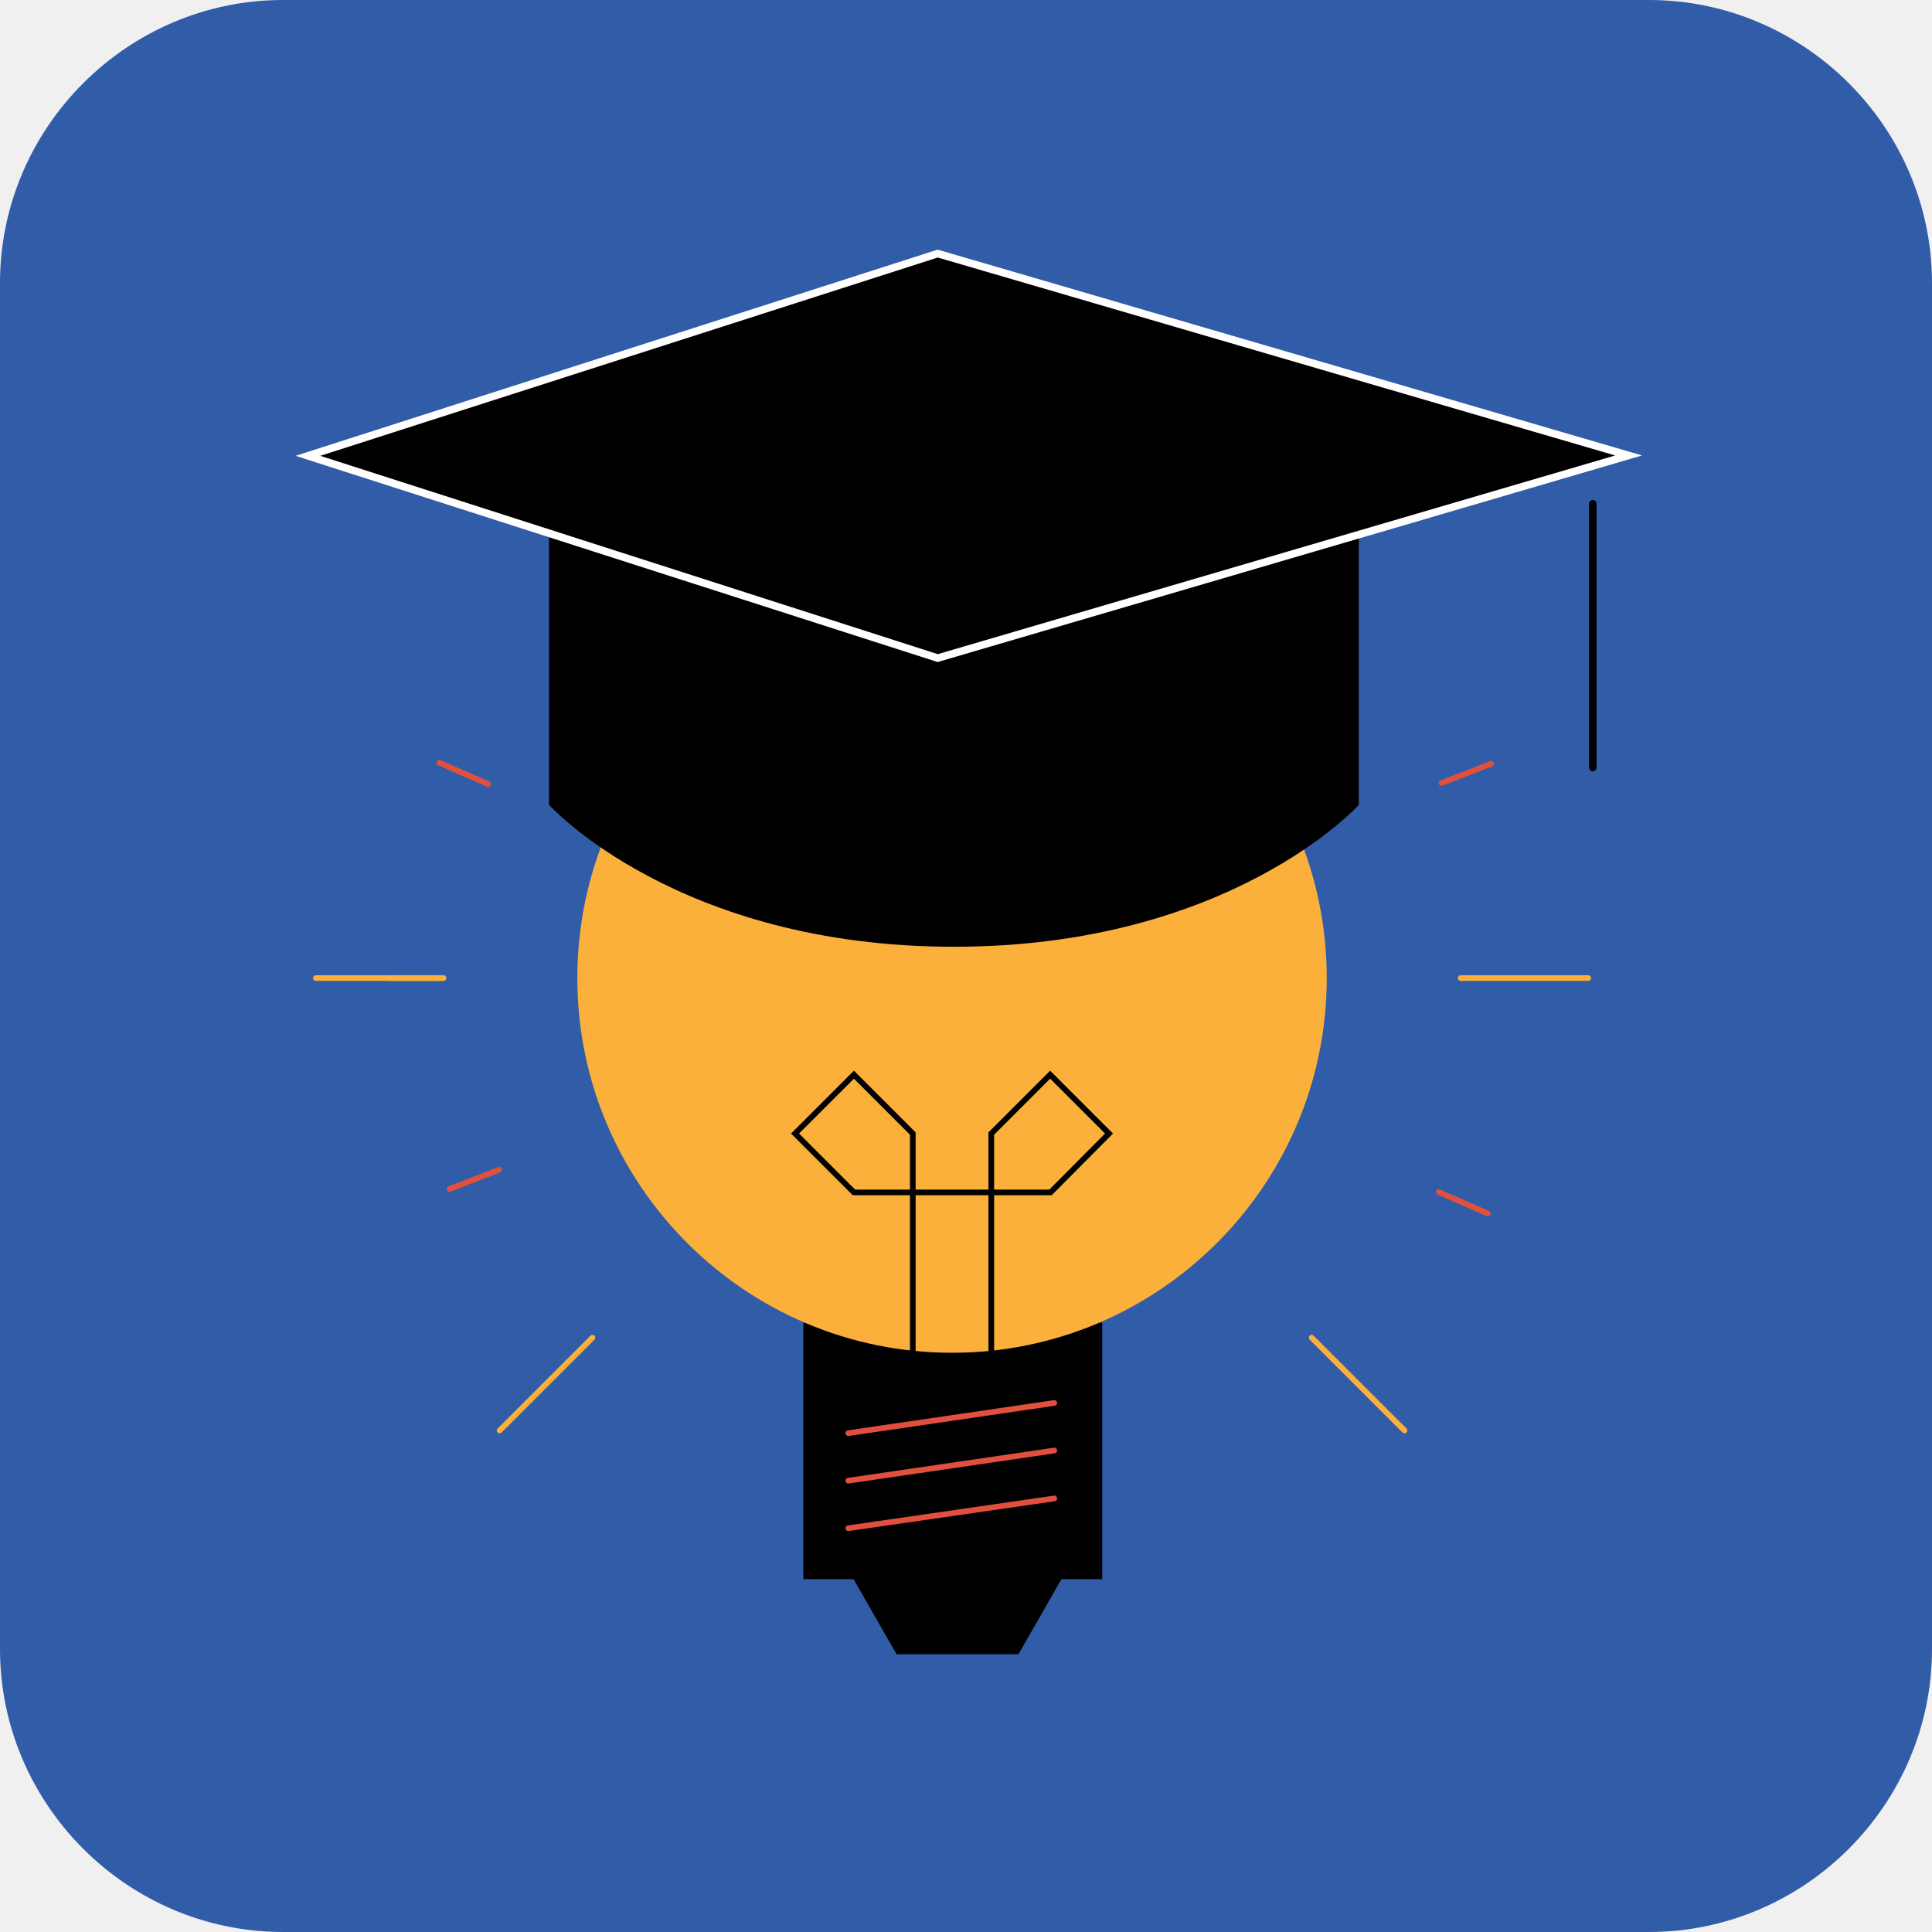
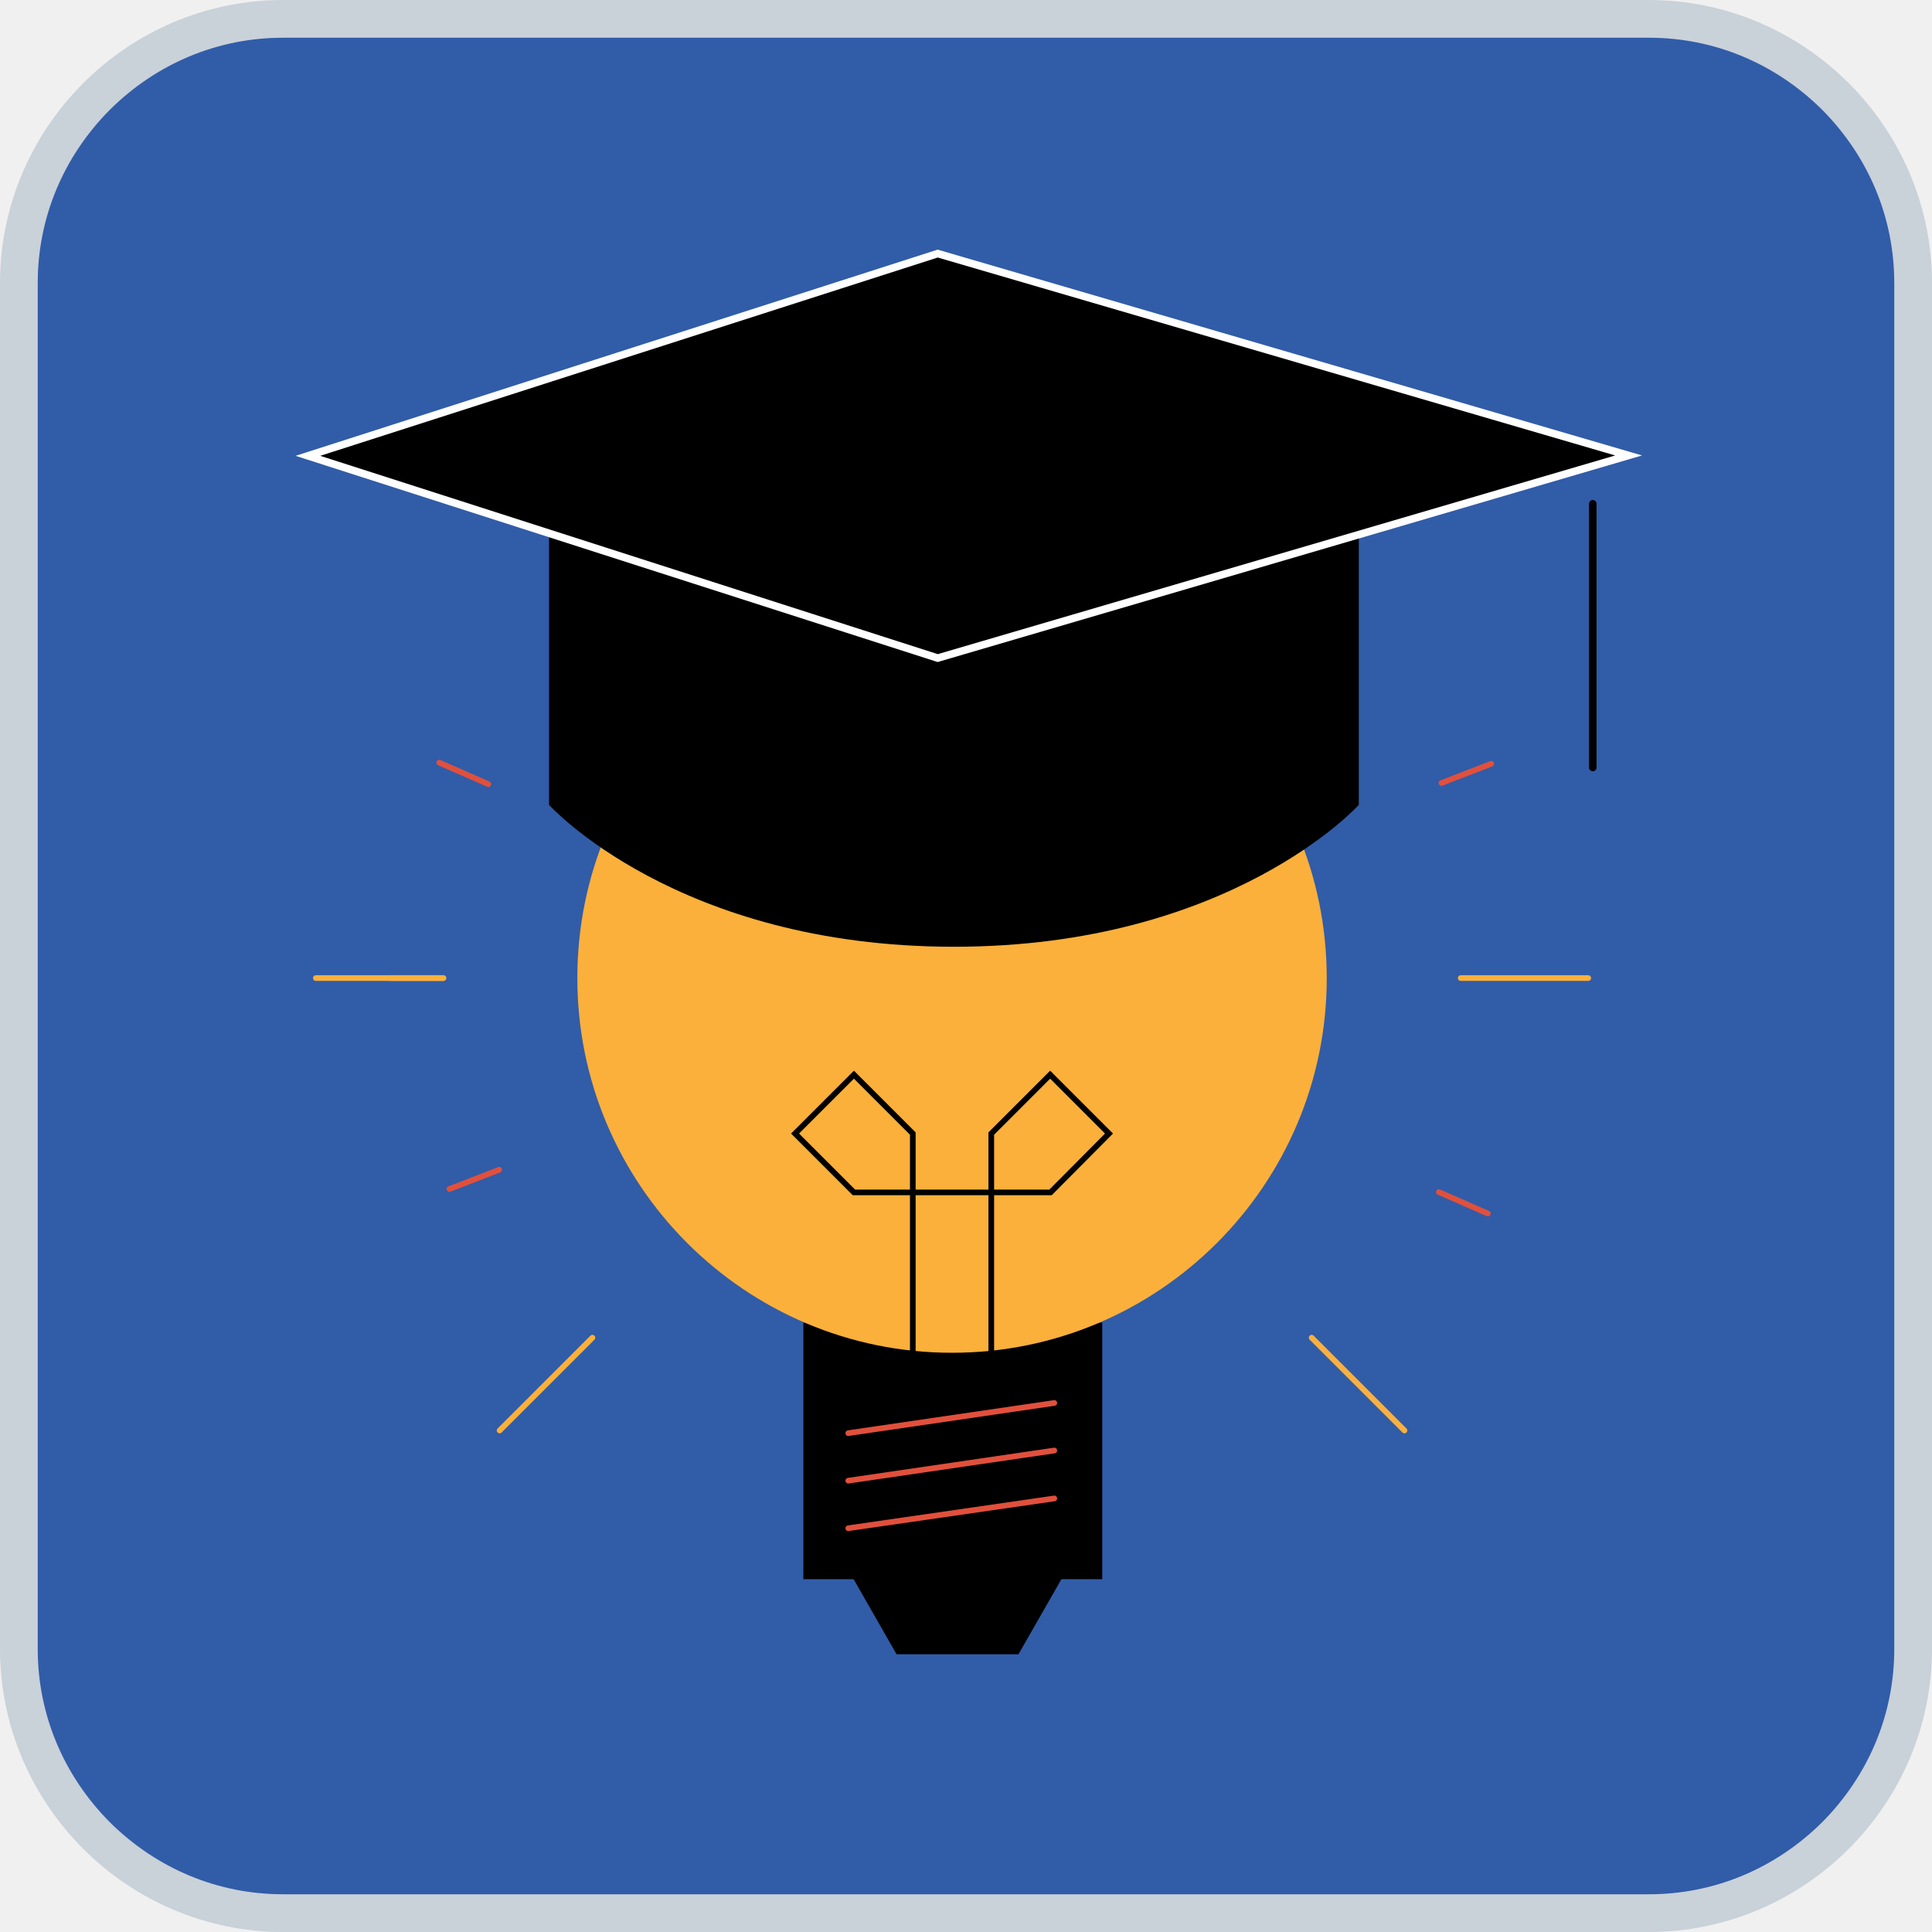
<svg xmlns="http://www.w3.org/2000/svg" version="1.1" id="Capa_1" x="0px" y="0px" viewBox="0 0 512 512" style="enable-background:new 0 0 512 512;" xml:space="preserve">
  <style type="text/css">
	.st0{fill:#315CA8;}
- 	.st1{fill:#FBB03B;}
- 	.st2{fill:none;stroke:#FBB03B;stroke-width:1.5;stroke-linecap:round;}
- 	.st3{fill:none;stroke:#E1503C;stroke-width:1.5;stroke-linecap:round;}
- 	.st4{fill:none;stroke:#000000;stroke-width:1.5;stroke-linecap:round;}
- 	.st5{fill:none;stroke:#000000;stroke-width:2;stroke-linecap:round;stroke-linejoin:round;}
- 	.st6{stroke:#FFFFFF;stroke-width:2;stroke-miterlimit:10;}
+ 	.st1{fill:#C9D1D9;}
+ 	.st2{fill:#FBB03B;}
+ 	.st3{fill:none;stroke:#FBB03B;stroke-width:1.5;stroke-linecap:round;}
+ 	.st4{fill:none;stroke:#E1503C;stroke-width:1.5;stroke-linecap:round;}
+ 	.st5{fill:none;stroke:#000000;stroke-width:1.5;stroke-linecap:round;}
+ 	.st6{fill:none;stroke:#000000;stroke-width:2;stroke-linecap:round;stroke-linejoin:round;}
+ 	.st7{stroke:#FFFFFF;stroke-width:2;stroke-miterlimit:10;}
</style>
  <g>
-     <path class="st0" d="M512,437c0,41.2-33.8,75-75,75H75c-41.2,0-75-33.8-75-75V75C0,33.8,33.8,0,75,0h362c41.2,0,75,33.8,75,75V437z   " />
+     <g>
+       <path class="st0" d="M75,507c-38.6,0-70-31.4-70-70V75C5,36.4,36.4,5,75,5h362c38.6,0,70,31.4,70,70v362c0,38.6-31.4,70-70,70H75z    " />
+       <path class="st1" d="M437,10c17.3,0,33.5,6.8,45.9,19.1C495.2,41.5,502,57.7,502,75v362c0,17.3-6.8,33.5-19.1,45.9    C470.5,495.2,454.3,502,437,502H75c-17.3,0-33.5-6.8-45.9-19.1C16.8,470.5,10,454.3,10,437V75c0-17.3,6.8-33.5,19.1-45.9    C41.5,16.8,57.7,10,75,10H437 M437,0H75C33.8,0,0,33.8,0,75v362c0,41.2,33.8,75,75,75h362c41.2,0,75-33.8,75-75V75    C512,33.8,478.2,0,437,0L437,0z" />
+     </g>
  </g>
  <polyline points="292.1,350.5 292.1,418.5 212.9,418.5 212.9,350.5 " />
  <polygon points="269.9,438.4 237.6,438.4 225.7,417.6 281.8,417.6 " />
-   <path class="st1" d="M252.3,358.5c54.8,0,99.3-44.5,99.3-99.3s-44.5-99.3-99.3-99.3S153,204.3,153,259.2c0,0,0,0,0,0  C153,314,197.5,358.5,252.3,358.5z" />
-   <path class="st2" d="M252.3,139.3v14.2" />
-   <path class="st2" d="M103.3,259.2h14.2" />
-   <path class="st3" d="M119.1,315.1l13.2-5.1" />
-   <path class="st2" d="M372.2,379.1l-24.6-24.6" />
-   <path class="st2" d="M420.9,259.2h-33.8" />
-   <path class="st2" d="M83.7,259.2h33.8" />
-   <path class="st3" d="M394.3,321.6l-13-5.7" />
-   <path class="st2" d="M132.4,379.1l24.6-24.6" />
-   <path class="st4" d="M262.7,371v-70.6l15.6-15.6l15.6,15.6L278.4,316h-52.1l-15.6-15.6l15.6-15.6l15.6,15.6V371" />
+   <path class="st2" d="M252.3,358.5c54.8,0,99.3-44.5,99.3-99.3s-44.5-99.3-99.3-99.3S153,204.3,153,259.2l0,0  C153,314,197.5,358.5,252.3,358.5z" />
+   <path class="st3" d="M252.3,139.3v14.2" />
+   <path class="st3" d="M103.3,259.2h14.2" />
+   <path class="st4" d="M119.1,315.1l13.2-5.1" />
+   <path class="st3" d="M372.2,379.1l-24.6-24.6" />
+   <path class="st3" d="M420.9,259.2h-33.8" />
+   <path class="st3" d="M83.7,259.2h33.8" />
+   <path class="st4" d="M394.3,321.6l-13-5.7" />
+   <path class="st3" d="M132.4,379.1l24.6-24.6" />
+   <path class="st5" d="M262.7,371v-70.6l15.6-15.6l15.6,15.6L278.4,316h-52.1l-15.6-15.6l15.6-15.6l15.6,15.6V371" />
  <path d="M360.1,138.2v75.1c0,0-33.9,37.6-107.3,37.6s-107.3-37.6-107.3-37.6v-75.1" />
-   <path class="st5" d="M422.1,203.4v-69.9" />
-   <path class="st6" d="M248.5,67.2L81.6,120.8l166.9,53.6l183.1-53.7L248.5,67.2z" />
-   <path class="st3" d="M116.4,202.1l13,5.7" />
-   <path class="st3" d="M395.2,202.4l-13.2,5.1" />
-   <line class="st3" x1="279.4" y1="371.8" x2="224.8" y2="379.8" />
-   <line class="st3" x1="279.4" y1="384.4" x2="224.8" y2="392.4" />
-   <line class="st3" x1="279.4" y1="397.1" x2="224.8" y2="405" />
+   <path class="st6" d="M422.1,203.4v-69.9" />
+   <path class="st7" d="M248.5,67.2L81.6,120.8l166.9,53.6l183.1-53.7L248.5,67.2z" />
+   <path class="st4" d="M116.4,202.1l13,5.7" />
+   <path class="st4" d="M395.2,202.4l-13.2,5.1" />
+   <line class="st4" x1="279.4" y1="371.8" x2="224.8" y2="379.8" />
+   <line class="st4" x1="279.4" y1="384.4" x2="224.8" y2="392.4" />
+   <line class="st4" x1="279.4" y1="397.1" x2="224.8" y2="405" />
</svg>
